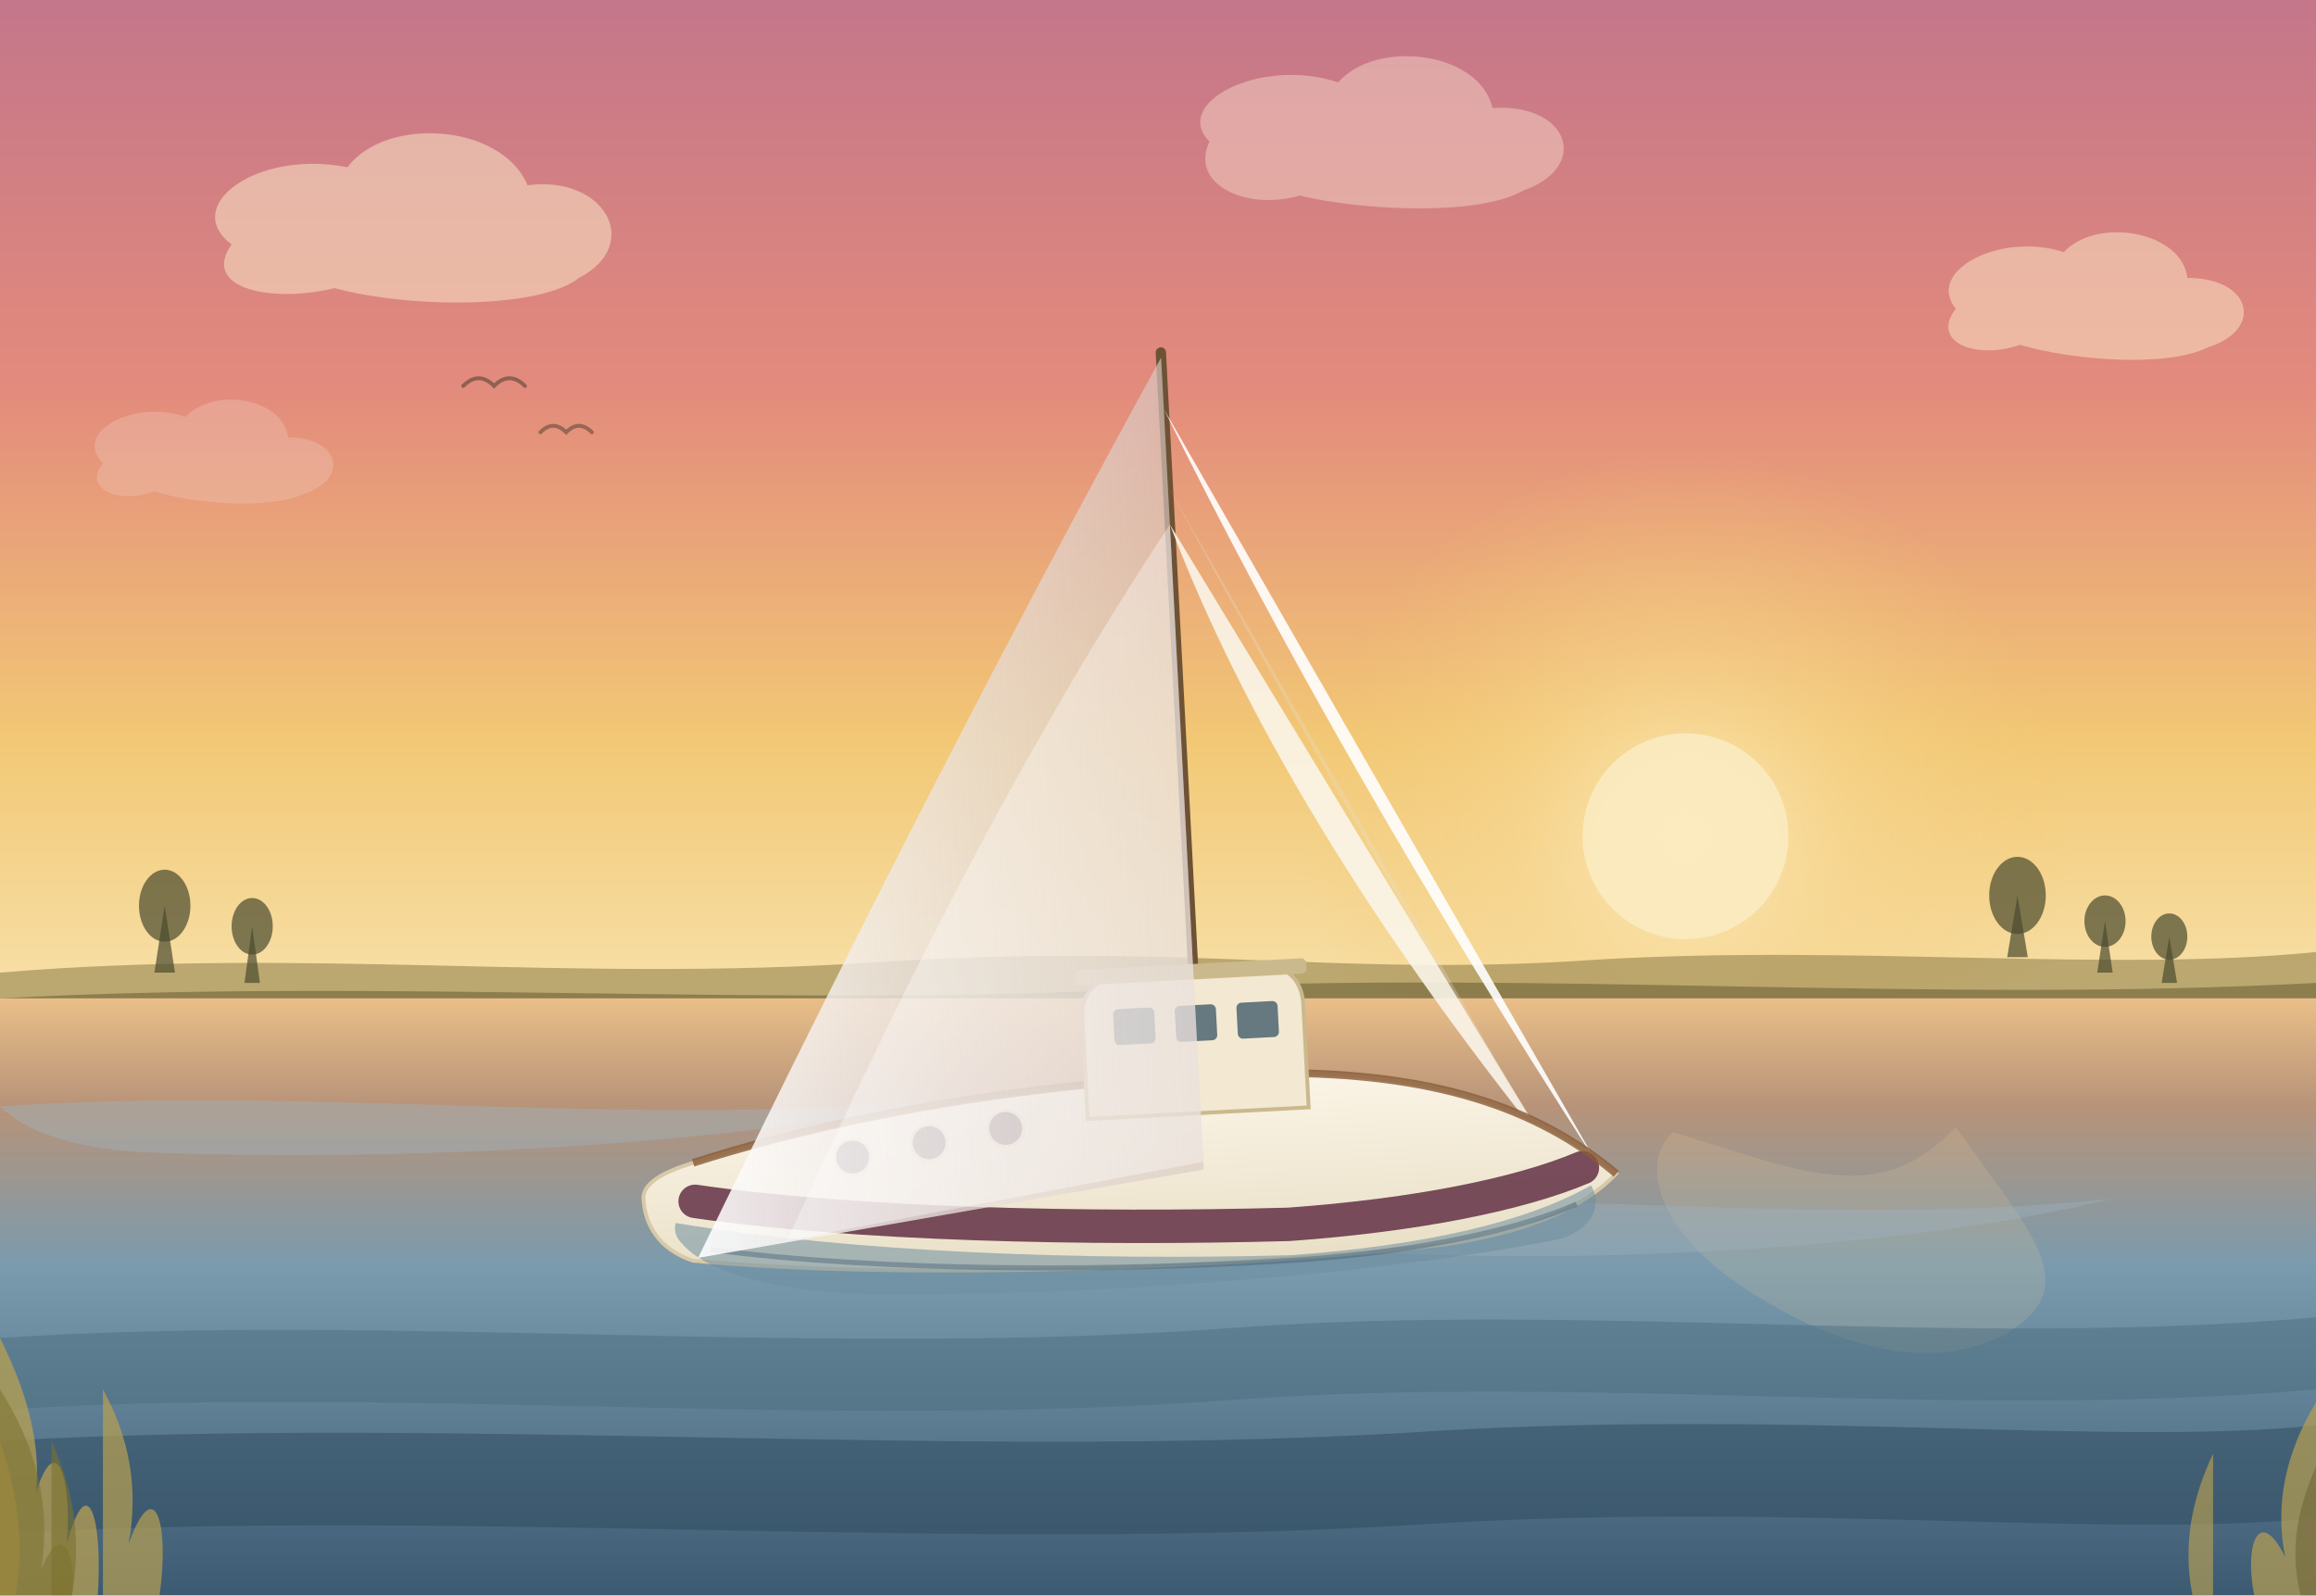
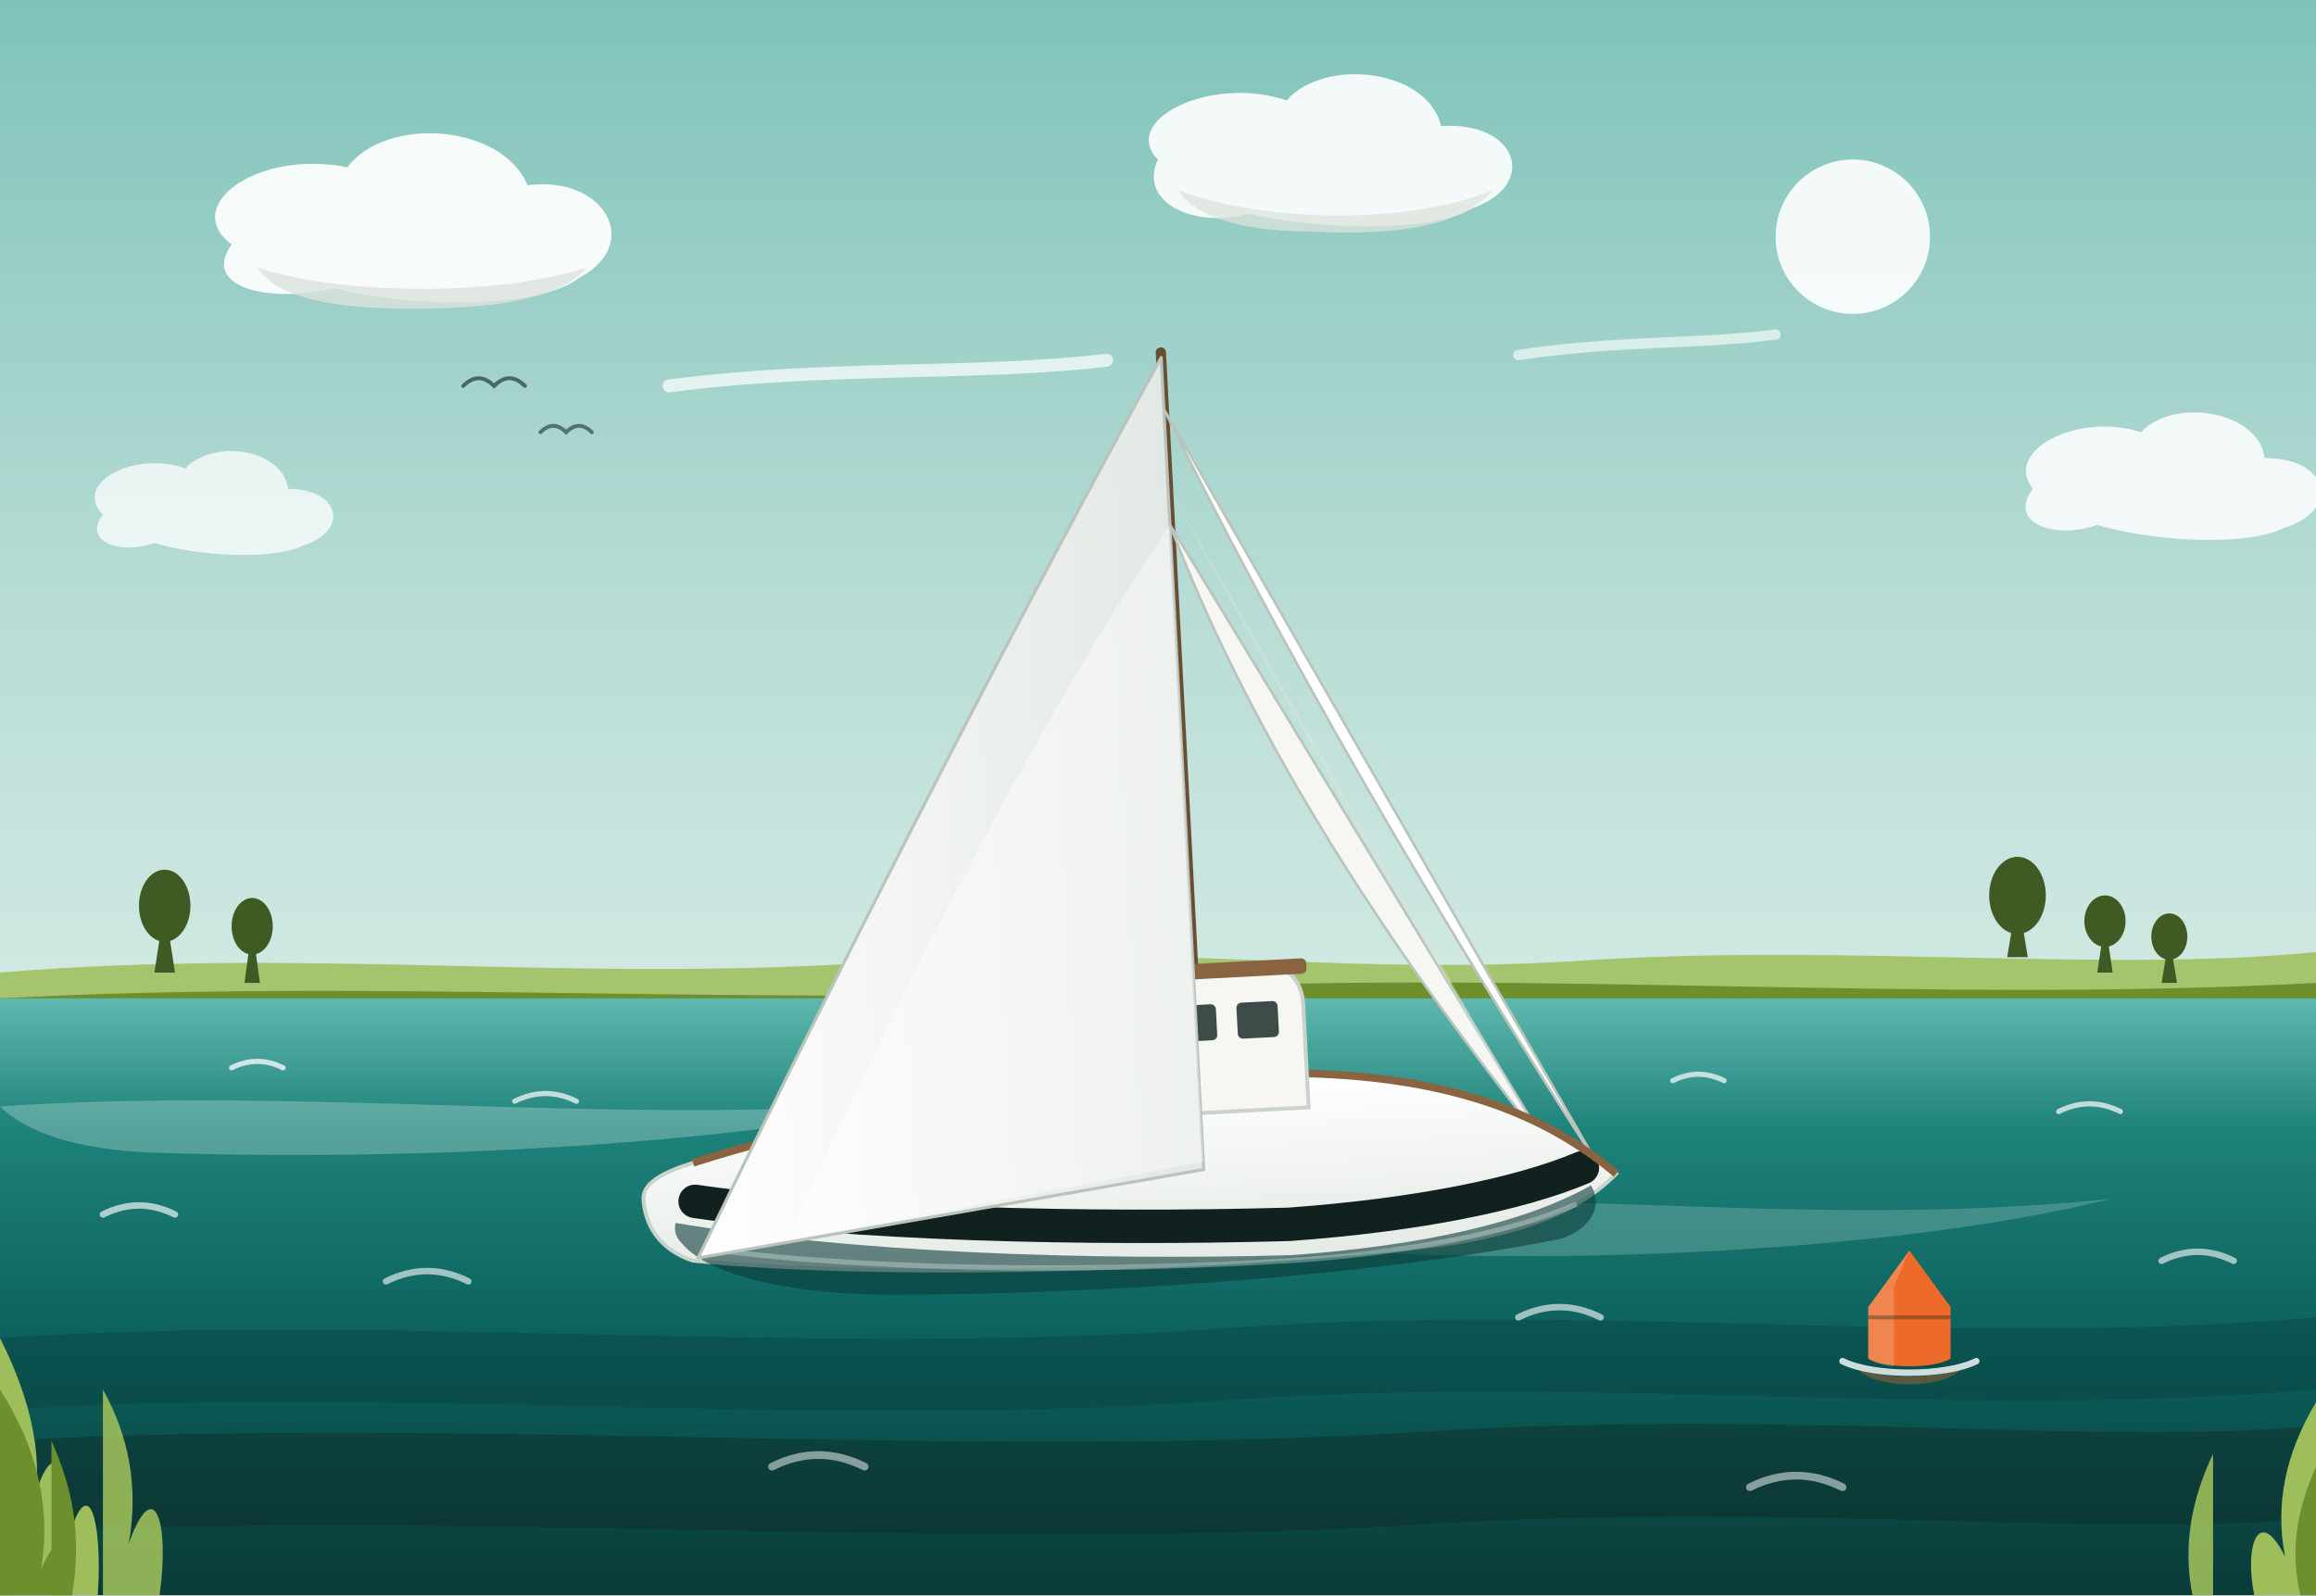
- <svg xmlns="http://www.w3.org/2000/svg" viewBox="0 0 900 620">
+ <svg xmlns="http://www.w3.org/2000/svg" viewBox="0 0 900 620" role="img">
  <defs>
    <linearGradient id="skyGrad" x1="0" y1="0" x2="0" y2="1">
-       <stop offset="0%" stop-color="#C4768A" />
-       <stop offset="38%" stop-color="#E38B7C" />
-       <stop offset="72%" stop-color="#F2C875" />
-       <stop offset="100%" stop-color="#F8E3AE" />
+       <stop offset="0%" stop-color="#7FC3BA" />
+       <stop offset="60%" stop-color="#B9DDD6" />
+       <stop offset="100%" stop-color="#D3EAE4" />
    </linearGradient>
-     <radialGradient id="sunGlow" cx="50%" cy="50%" r="50%">
-       <stop offset="0%" stop-color="#FCEBBE" stop-opacity="0.95" />
-       <stop offset="45%" stop-color="#F7D68F" stop-opacity="0.55" />
-       <stop offset="100%" stop-color="#F2C875" stop-opacity="0" />
-     </radialGradient>
    <linearGradient id="waterGrad" x1="0" y1="0" x2="0" y2="1">
-       <stop offset="0%" stop-color="#E9BE87" />
-       <stop offset="18%" stop-color="#B79379" />
-       <stop offset="45%" stop-color="#7A9BAE" />
-       <stop offset="100%" stop-color="#3C5A72" />
+       <stop offset="0%" stop-color="#5FB8AE" />
+       <stop offset="22%" stop-color="#1E827A" />
+       <stop offset="60%" stop-color="#0B5E5A" />
+       <stop offset="100%" stop-color="#0A3B39" />
    </linearGradient>
    <linearGradient id="sailShade" x1="0" y1="0" x2="1" y2="0">
-       <stop offset="0%" stop-color="#FFFFFF" stop-opacity="0.95" />
-       <stop offset="100%" stop-color="#D9C9C2" stop-opacity="0.7" />
+       <stop offset="0%" stop-color="#FFFFFF" />
+       <stop offset="100%" stop-color="#E2E8E3" />
    </linearGradient>
    <linearGradient id="hullGrad" x1="0" y1="0" x2="0" y2="1">
-       <stop offset="0%" stop-color="#FBF5E7" />
-       <stop offset="100%" stop-color="#E9DFC6" />
+       <stop offset="0%" stop-color="#FFFFFF" />
+       <stop offset="100%" stop-color="#E4EAE5" />
    </linearGradient>
  </defs>
  <rect x="0" y="0" width="900" height="400" fill="url(#skyGrad)" />
-   <circle cx="655" cy="325" r="150" fill="url(#sunGlow)" />
-   <circle cx="655" cy="325" r="40" fill="#FBEBC0" fill-opacity="0.9" />
-   <path d="M90,95 C70,80 100,58 135,65 C150,45 195,48 205,72 C235,68 250,95 225,108 C210,120 160,120 130,112 C105,118 78,112 90,95 Z" fill="#F7E3C4" fill-opacity="0.55" />
-   <path d="M470,55 C455,40 490,22 520,32 C535,15 575,20 580,42 C610,40 618,65 592,74 C575,84 530,82 505,76 C485,82 462,72 470,55 Z" fill="#F4D4C6" fill-opacity="0.5" />
-   <path d="M760,120 C748,105 778,90 802,98 C815,84 848,90 850,108 C875,108 880,128 858,135 C842,143 805,140 785,134 C768,140 750,133 760,120 Z" fill="#FDEAC9" fill-opacity="0.5" />
-   <path d="M40,180 C28,168 52,155 72,162 C84,150 110,155 112,170 C132,170 136,186 118,192 C105,198 76,196 60,191 C46,196 32,190 40,180 Z" fill="#EFC3B4" fill-opacity="0.4" />
-   <path d="M0,378 C120,368 220,382 340,374 C460,366 520,380 620,373 C720,367 820,378 900,370 L900,398 L0,398 Z" fill="#8A7A46" fill-opacity="0.55" />
-   <path d="M0,388 C150,380 300,392 450,384 C600,377 750,390 900,382 L900,400 L0,400 Z" fill="#6E6238" fill-opacity="0.6" />
-   <g fill="#4B4A2E" fill-opacity="0.7">
+   <circle cx="720" cy="92" r="30" fill="#FFFFFF" fill-opacity="0.9" />
+   <g>
+     <path d="M90,95 C70,80 100,58 135,65 C150,45 195,48 205,72 C235,68 250,95 225,108 C210,120 160,120 130,112 C105,118 78,112 90,95 Z" fill="#FFFFFF" fill-opacity="0.92" />
+     <path d="M100,104 C130,114 190,116 228,104 C220,114 200,120 160,120 C130,120 108,116 100,104 Z" fill="#DCE2DC" fill-opacity="0.8" />
+     <path d="M450,62 C435,47 470,29 500,39 C515,22 555,27 560,49 C590,47 598,72 572,81 C555,91 510,89 485,83 C465,89 442,79 450,62 Z" fill="#FFFFFF" fill-opacity="0.9" />
+     <path d="M458,74 C490,86 545,88 580,74 C570,86 548,92 510,90 C482,90 464,84 458,74 Z" fill="#DCE2DC" fill-opacity="0.75" />
+     <path d="M790,190 C778,175 808,160 832,168 C845,154 878,160 880,178 C905,178 910,198 888,205 C872,213 835,210 815,204 C798,210 780,203 790,190 Z" fill="#FFFFFF" fill-opacity="0.85" />
+     <path d="M40,200 C28,188 52,175 72,182 C84,170 110,175 112,190 C132,190 136,206 118,212 C105,218 76,216 60,211 C46,216 32,210 40,200 Z" fill="#FFFFFF" fill-opacity="0.75" />
+     <path d="M260,150 C320,142 380,146 430,140" fill="none" stroke="#FFFFFF" stroke-width="5" stroke-linecap="round" stroke-opacity="0.7" />
+     <path d="M590,138 C630,132 660,134 690,130" fill="none" stroke="#FFFFFF" stroke-width="4" stroke-linecap="round" stroke-opacity="0.6" />
+   </g>
+   <path d="M0,378 C120,368 220,382 340,374 C460,366 520,380 620,373 C720,367 820,378 900,370 L900,398 L0,398 Z" fill="#9DBE5A" fill-opacity="0.85" />
+   <path d="M0,388 C150,380 300,392 450,384 C600,377 750,390 900,382 L900,400 L0,400 Z" fill="#6E8F2E" />
+   <g fill="#3F5A22">
    <path d="M60,378 L64,352 L68,378 Z" />
    <ellipse cx="64" cy="352" rx="10" ry="14" />
    <path d="M95,382 L98,360 L101,382 Z" />
    <ellipse cx="98" cy="360" rx="8" ry="11" />
    <path d="M780,372 L784,348 L788,372 Z" />
    <ellipse cx="784" cy="348" rx="11" ry="15" />
    <path d="M815,378 L818,358 L821,378 Z" />
    <ellipse cx="818" cy="358" rx="8" ry="10" />
    <path d="M840,382 L843,364 L846,382 Z" />
    <ellipse cx="843" cy="364" rx="7" ry="9" />
  </g>
  <rect x="0" y="388" width="900" height="232" fill="url(#waterGrad)" />
-   <path d="M650,440 C700,455 730,470 760,438 C790,480 810,500 780,518 C740,540 690,510 670,495 C650,480 635,455 650,440 Z" fill="#F6D69A" fill-opacity="0.15" />
-   <path d="M0,430 C120,422 240,438 360,428 C300,442 180,452 60,448 C30,447 10,440 0,430 Z" fill="#9DB6C4" fill-opacity="0.4" />
-   <path d="M500,470 C600,460 700,478 820,466 C740,486 610,492 520,486 C505,483 495,477 500,470 Z" fill="#9DB6C4" fill-opacity="0.35" />
-   <path d="M0,520 C150,510 320,528 480,516 C620,506 760,524 900,512 L900,540 C760,552 620,534 480,544 C320,556 150,538 0,548 Z" fill="#4B6B7E" fill-opacity="0.45" />
-   <path d="M0,560 C180,550 380,568 560,556 C700,548 820,562 900,554 L900,590 C820,598 700,584 560,592 C380,604 180,586 0,596 Z" fill="#2F4A5E" fill-opacity="0.5" />
-   <path d="M300,458 C370,472 450,476 520,468 C500,478 450,483 405,481 C365,479 325,472 300,458 Z" fill="#B79379" fill-opacity="0.25" />
-   <path d="M315,464 C375,475 440,478 495,472 C478,479 440,483 405,481 C375,480 340,474 315,464 Z" fill="#3C5A72" fill-opacity="0.3" />
+   <path d="M0,430 C120,422 240,438 360,428 C300,442 180,452 60,448 C30,447 10,440 0,430 Z" fill="#DDEEE9" fill-opacity="0.3" />
+   <path d="M500,470 C600,460 700,478 820,466 C740,486 610,492 520,486 C505,483 495,477 500,470 Z" fill="#DDEEE9" fill-opacity="0.22" />
+   <path d="M0,520 C150,510 320,528 480,516 C620,506 760,524 900,512 L900,540 C760,552 620,534 480,544 C320,556 150,538 0,548 Z" fill="#0A3B39" fill-opacity="0.35" />
+   <path d="M0,560 C180,550 380,568 560,556 C700,548 820,562 900,554 L900,590 C820,598 700,584 560,592 C380,604 180,586 0,596 Z" fill="#10211F" fill-opacity="0.35" />
+   <g fill="none" stroke="#FFFFFF" stroke-linecap="round">
+     <path d="M90,415 q10,-5 20,0" stroke-width="2" stroke-opacity="0.75" />
+     <path d="M200,428 q12,-6 24,0" stroke-width="2" stroke-opacity="0.7" />
+     <path d="M650,420 q10,-5 20,0" stroke-width="2" stroke-opacity="0.7" />
+     <path d="M800,432 q12,-6 24,0" stroke-width="2" stroke-opacity="0.7" />
+     <path d="M40,472 q14,-7 28,0" stroke-width="2.5" stroke-opacity="0.65" />
+     <path d="M150,498 q16,-8 32,0" stroke-width="2.5" stroke-opacity="0.6" />
+     <path d="M590,512 q16,-8 32,0" stroke-width="2.5" stroke-opacity="0.6" />
+     <path d="M840,490 q14,-7 28,0" stroke-width="2.5" stroke-opacity="0.6" />
+     <path d="M300,570 q18,-9 36,0" stroke-width="3" stroke-opacity="0.5" />
+     <path d="M680,578 q18,-9 36,0" stroke-width="3" stroke-opacity="0.5" />
+   </g>
+   <path d="M300,458 C370,472 450,476 520,468 C500,478 450,483 405,481 C365,479 325,472 300,458 Z" fill="#FFFFFF" fill-opacity="0.18" />
+   <path d="M315,464 C375,475 440,478 495,472 C478,479 440,483 405,481 C375,480 340,474 315,464 Z" fill="#0A3B39" fill-opacity="0.35" />
  <g transform="rotate(-3 440 460)">
-     <line x1="468" y1="456" x2="270" y2="480" stroke="#7C5A3A" stroke-width="4" stroke-linecap="round" />
-     <line x1="468" y1="138" x2="468" y2="456" stroke="#6E5236" stroke-width="4" stroke-linecap="round" />
-     <path d="M468,205 L603,456 Q505,320 468,205 Z" fill="#FBF6EC" fill-opacity="0.88" />
-     <path d="M468,160 L621,462 Q528,300 468,160 Z" fill="#FFFFFF" fill-opacity="0.9" />
-     <path d="M468,190 L602,456 Q530,320 468,190 Z" fill="#E7DCCB" fill-opacity="0.3" />
-     <path d="M628,466 C598,438 558,423 498,420 C438,418 350,422 270,443 C258,446 250,450 250,456 C250,466 255,476 268,481 C350,493 480,495 560,490 C590,487 613,480 628,466 Z" fill="url(#hullGrad)" stroke="#D8C9A8" stroke-width="1.5" />
-     <path d="M270,458 C330,470 420,477 500,479 C550,478 590,472 615,463" fill="none" stroke="#6B3B4D" stroke-width="13" stroke-linecap="round" stroke-opacity="0.9" />
-     <path d="M270,443 C350,422 438,418 498,420 C558,423 598,438 628,466" fill="none" stroke="#8A5B39" stroke-width="3" stroke-opacity="0.8" />
-     <path d="M424,394 C424,384 432,378 444,378 L494,378 C504,378 510,384 510,394 L510,434 L424,434 Z" fill="#F3E9D2" stroke="#CBB98E" stroke-width="1.5" />
-     <rect x="436" y="392" width="16" height="14" rx="2" fill="#4E6472" fill-opacity="0.85" />
-     <rect x="460" y="392" width="16" height="14" rx="2" fill="#4E6472" fill-opacity="0.85" />
-     <rect x="484" y="392" width="16" height="14" rx="2" fill="#4E6472" fill-opacity="0.85" />
-     <rect x="422" y="376" width="90" height="6" rx="2" fill="#CBB98E" />
-     <circle cx="392" cy="436" r="7" fill="#4A3140" fill-opacity="0.85" />
-     <circle cx="392" cy="436" r="7" fill="none" stroke="#E9DFC6" stroke-width="1.2" />
-     <circle cx="362" cy="440" r="7" fill="#4A3140" fill-opacity="0.85" />
-     <circle cx="362" cy="440" r="7" fill="none" stroke="#E9DFC6" stroke-width="1.2" />
-     <circle cx="332" cy="444" r="7" fill="#4A3140" fill-opacity="0.85" />
-     <circle cx="332" cy="444" r="7" fill="none" stroke="#E9DFC6" stroke-width="1.2" />
-     <path d="M262,466 C330,481 420,489 500,491 C552,490 592,483 618,470 C622,478 618,486 606,490 C540,500 430,503 340,498 C298,495 272,485 264,474 C262,472 261,469 262,466 Z" fill="#6E8EA0" fill-opacity="0.55" />
-     <path d="M275,477 C340,489 430,494 505,493 C550,492 588,486 612,477" fill="none" stroke="#3C5A72" stroke-width="2" stroke-opacity="0.4" />
-     <path d="M468,140 L468,456 L270,480 Q375,290 468,140 Z" fill="url(#sailShade)" fill-opacity="0.94" />
-     <path d="M468,205 L468,453 L305,475 Q390,310 468,205 Z" fill="#FFFFFF" fill-opacity="0.35" />
+     <line x1="468" y1="456" x2="270" y2="480" stroke="#7A5A3C" stroke-width="4" stroke-linecap="round" />
+     <line x1="468" y1="138" x2="468" y2="456" stroke="#6A4E34" stroke-width="4" stroke-linecap="round" />
+     <path d="M468,205 L603,456 Q505,320 468,205 Z" fill="#F6F7F3" stroke="#B9C4BD" stroke-width="1" />
+     <path d="M468,160 L621,462 Q528,300 468,160 Z" fill="#FFFFFF" stroke="#B9C4BD" stroke-width="1" />
+     <path d="M468,190 L602,456 Q530,320 468,190 Z" fill="#DCE2DC" fill-opacity="0.45" />
+     <path d="M628,466 C598,438 558,423 498,420 C438,418 350,422 270,443 C258,446 250,450 250,456 C250,466 255,476 268,481 C350,493 480,495 560,490 C590,487 613,480 628,466 Z" fill="url(#hullGrad)" stroke="#C9D2CB" stroke-width="1.5" />
+     <path d="M270,458 C330,470 420,477 500,479 C550,478 590,472 615,463" fill="none" stroke="#10211F" stroke-width="13" stroke-linecap="round" />
+     <path d="M270,443 C350,422 438,418 498,420 C558,423 598,438 628,466" fill="none" stroke="#8A6440" stroke-width="3" />
+     <path d="M424,394 C424,384 432,378 444,378 L494,378 C504,378 510,384 510,394 L510,434 L424,434 Z" fill="#F6F7F3" stroke="#C9D2CB" stroke-width="1.5" />
+     <rect x="436" y="392" width="16" height="14" rx="2" fill="#10211F" fill-opacity="0.8" />
+     <rect x="460" y="392" width="16" height="14" rx="2" fill="#10211F" fill-opacity="0.8" />
+     <rect x="484" y="392" width="16" height="14" rx="2" fill="#10211F" fill-opacity="0.8" />
+     <rect x="422" y="376" width="90" height="6" rx="2" fill="#8A6440" />
+     <circle cx="392" cy="436" r="7" fill="#10211F" fill-opacity="0.85" />
+     <circle cx="392" cy="436" r="7" fill="none" stroke="#DCE2DC" stroke-width="1.2" />
+     <circle cx="362" cy="440" r="7" fill="#10211F" fill-opacity="0.85" />
+     <circle cx="362" cy="440" r="7" fill="none" stroke="#DCE2DC" stroke-width="1.2" />
+     <circle cx="332" cy="444" r="7" fill="#10211F" fill-opacity="0.85" />
+     <circle cx="332" cy="444" r="7" fill="none" stroke="#DCE2DC" stroke-width="1.2" />
+     <path d="M262,466 C330,481 420,489 500,491 C552,490 592,483 618,470 C622,478 618,486 606,490 C540,500 430,503 340,498 C298,495 272,485 264,474 C262,472 261,469 262,466 Z" fill="#0A3B39" fill-opacity="0.6" />
+     <path d="M275,477 C340,489 430,494 505,493 C550,492 588,486 612,477" fill="none" stroke="#DDEEE9" stroke-width="2" stroke-opacity="0.35" />
+     <path d="M468,140 L468,456 L270,480 Q375,290 468,140 Z" fill="url(#sailShade)" stroke="#B9C4BD" stroke-width="1.2" stroke-linejoin="round" />
+     <path d="M468,205 L468,453 L305,475 Q390,310 468,205 Z" fill="#FFFFFF" fill-opacity="0.4" />
  </g>
-   <g fill="#B8A052">
-     <path d="M0,620 L0,520 C10,540 16,560 14,580 C22,555 28,575 26,600 C34,570 40,590 38,620 Z" fill-opacity="0.75" />
-     <path d="M40,620 L40,540 C50,558 54,578 50,600 C60,572 66,592 62,620 Z" fill-opacity="0.7" />
-     <path d="M0,620 L0,560 C6,578 10,598 6,620 Z" fill-opacity="0.85" />
+   <g>
+     <path d="M722,532 C732,536 752,536 762,532 C756,540 728,540 722,532 Z" fill="#EE6A2A" fill-opacity="0.35" />
+     <path d="M742,486 L758,508 L758,528 C752,532 732,532 726,528 L726,508 Z" fill="#EE6A2A" />
+     <path d="M742,486 L726,508 L726,528 C729,530 733,531 736,531 L736,500 Z" fill="#FFFFFF" fill-opacity="0.18" />
+     <path d="M726,512 L758,512" stroke="#10211F" stroke-width="1.5" stroke-opacity="0.35" />
+     <path d="M716,529 C728,535 756,535 768,529" fill="none" stroke="#FFFFFF" stroke-width="2.5" stroke-linecap="round" stroke-opacity="0.8" />
  </g>
-   <g fill="#7C712F">
-     <path d="M0,620 L0,540 C14,562 20,585 16,610 C24,590 30,605 28,620 Z" fill-opacity="0.55" />
-     <path d="M20,620 L20,560 C28,578 32,596 28,620 Z" fill-opacity="0.6" />
+   <g fill="#9DBE5A">
+     <path d="M0,620 L0,520 C10,540 16,560 14,580 C22,555 28,575 26,600 C34,570 40,590 38,620 Z" />
+     <path d="M40,620 L40,540 C50,558 54,578 50,600 C60,572 66,592 62,620 Z" fill-opacity="0.9" />
+     <path d="M0,620 L0,560 C6,578 10,598 6,620 Z" />
  </g>
-   <g fill="#B8A052">
-     <path d="M900,620 L900,545 C888,565 884,585 888,605 C878,585 872,600 876,620 Z" fill-opacity="0.7" />
-     <path d="M860,620 L860,565 C852,582 848,600 852,620 Z" fill-opacity="0.65" />
+   <g fill="#6E8F2E">
+     <path d="M0,620 L0,540 C14,562 20,585 16,610 C24,590 30,605 28,620 Z" />
+     <path d="M20,620 L20,560 C28,578 32,596 28,620 Z" />
  </g>
-   <g fill="#6E6238">
-     <path d="M900,620 L900,570 C892,588 890,604 894,620 Z" fill-opacity="0.55" />
+   <g fill="#9DBE5A">
+     <path d="M900,620 L900,545 C888,565 884,585 888,605 C878,585 872,600 876,620 Z" />
+     <path d="M860,620 L860,565 C852,582 848,600 852,620 Z" fill-opacity="0.9" />
  </g>
-   <path d="M180,150 Q186,144 192,150 Q198,144 204,150" fill="none" stroke="#5A4438" stroke-width="1.5" stroke-linecap="round" stroke-opacity="0.6" />
-   <path d="M210,168 Q215,163 220,168 Q225,163 230,168" fill="none" stroke="#5A4438" stroke-width="1.5" stroke-linecap="round" stroke-opacity="0.55" />
+   <g fill="#6E8F2E">
+     <path d="M900,620 L900,570 C892,588 890,604 894,620 Z" />
+   </g>
+   <path d="M180,150 Q186,144 192,150 Q198,144 204,150" fill="none" stroke="#10211F" stroke-width="1.5" stroke-linecap="round" stroke-opacity="0.6" />
+   <path d="M210,168 Q215,163 220,168 Q225,163 230,168" fill="none" stroke="#10211F" stroke-width="1.5" stroke-linecap="round" stroke-opacity="0.55" />
</svg>
